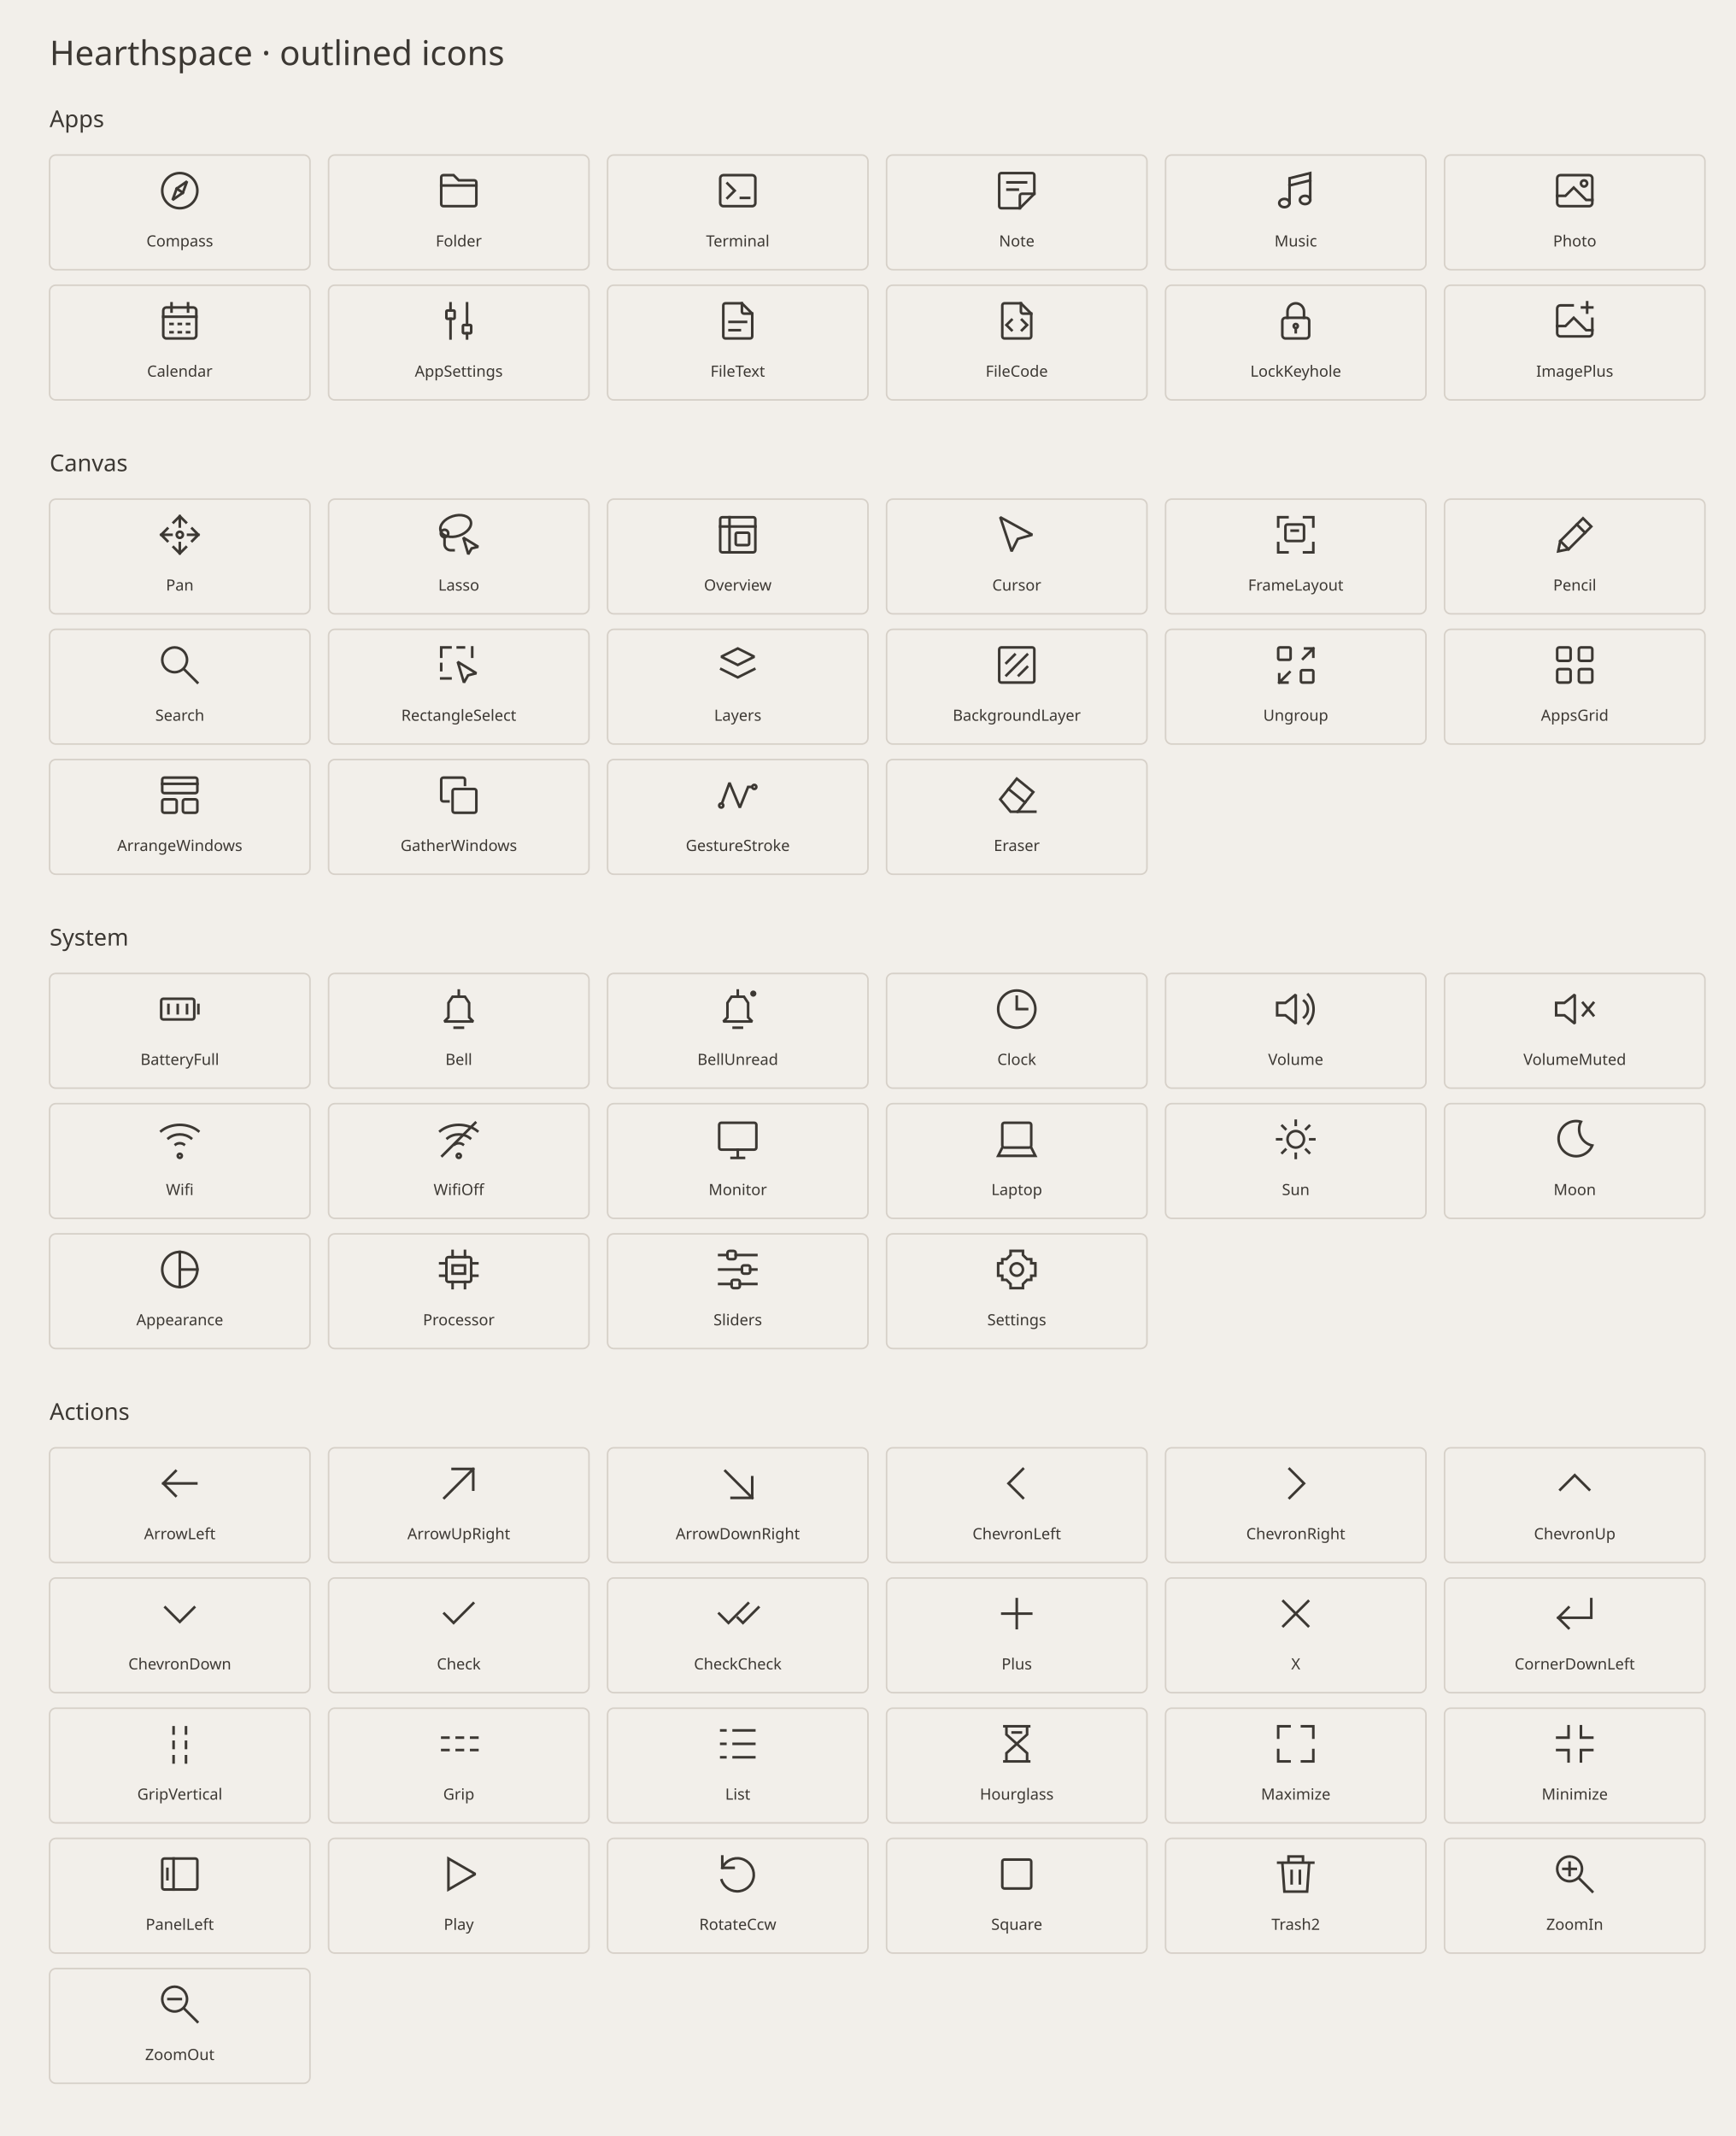
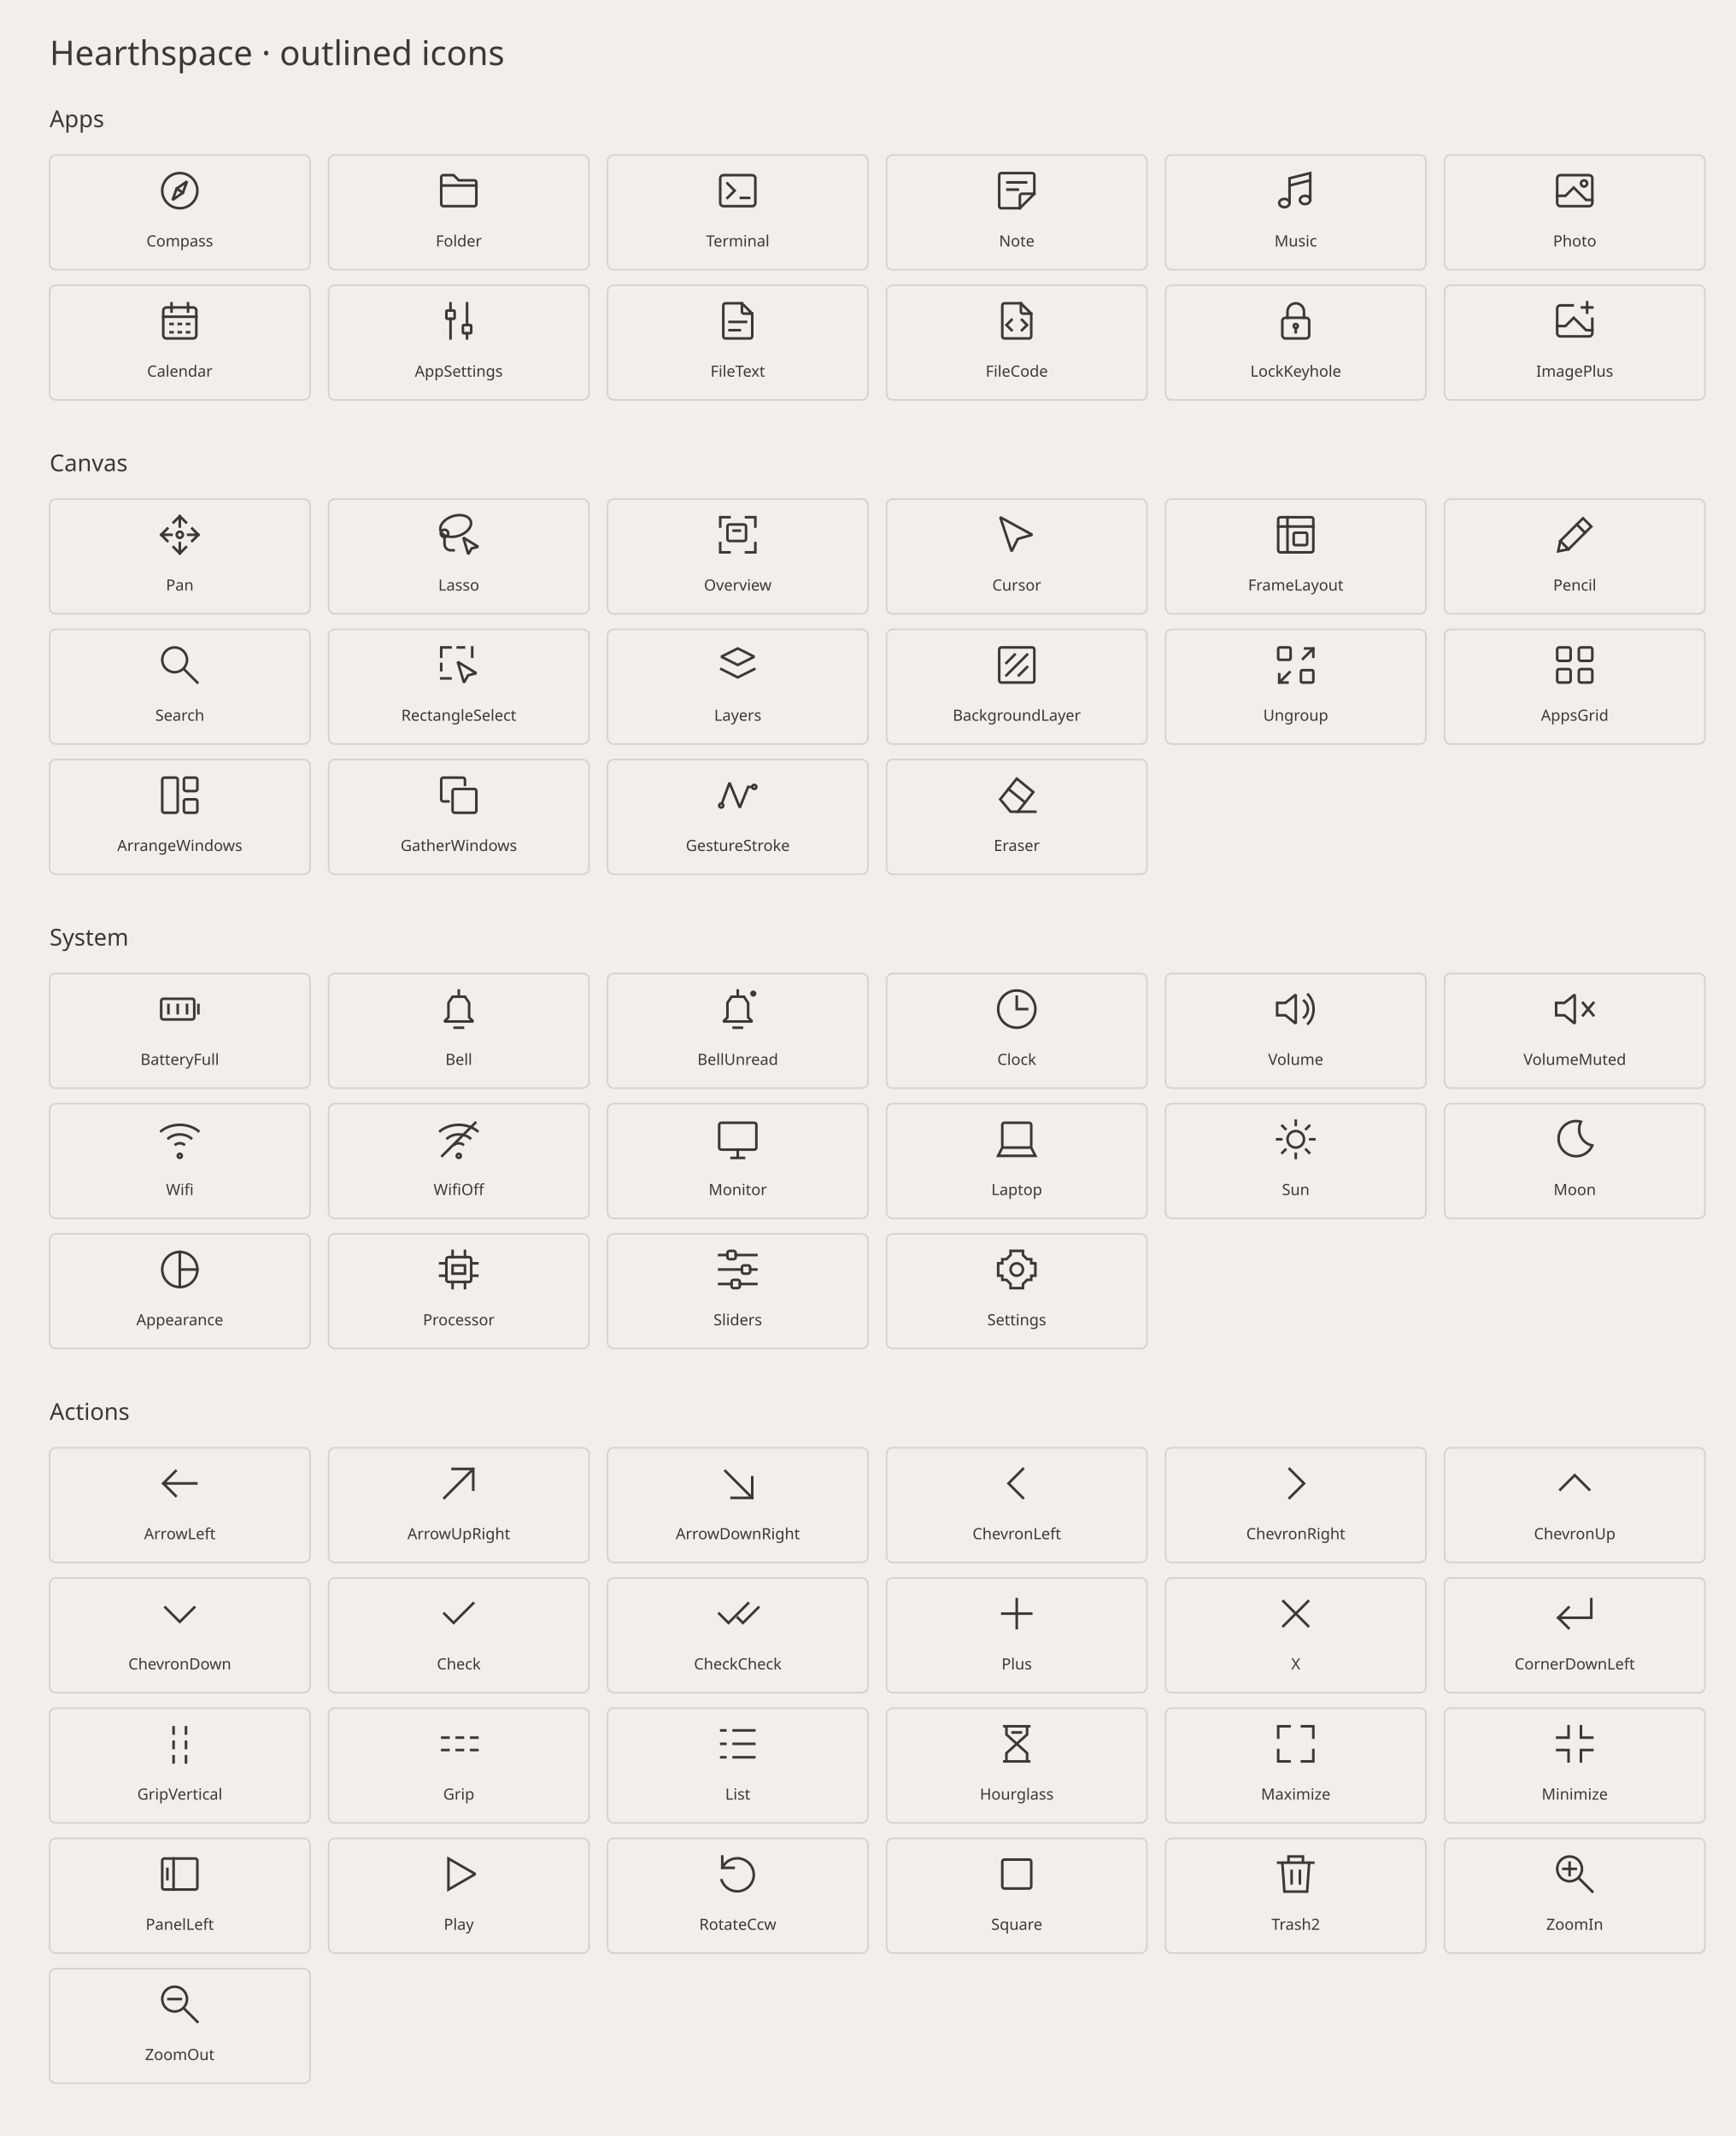
<svg xmlns="http://www.w3.org/2000/svg" viewBox="0 0 1120 1378" fill="#3c3833" color="#3c3833" font-family="system-ui,sans-serif" role="img" aria-label="Hearthspace custom outlined icon set">
  <rect width="1120" height="1378" fill="#f2efea" />
  <text x="32" y="42" font-size="22" font-weight="500">Hearthspace · outlined icons</text>
  <text x="32" y="82" font-size="15" font-weight="500">Apps</text>
  <g transform="translate(32,100)">
    <rect width="168" height="74" rx="4" fill="none" stroke="#d6d0c8" />
    <svg width="32" height="32" viewBox="0 0 24 24" fill="none" stroke="currentColor" stroke-width="1.25" stroke-linecap="square" stroke-linejoin="miter" stroke-miterlimit="2" aria-hidden="true" focusable="false" x="68" y="7" data-icon="Compass">
      <circle cx="12" cy="12" r="8.5" />
      <path d="m15.5 7.5-2 5.5-5 3.5 2-5.5Z" />
      <path d="m10.5 11 3 2" />
    </svg>
    <text x="84" y="59" text-anchor="middle" font-size="10">Compass</text>
  </g>
  <g transform="translate(212,100)">
    <rect width="168" height="74" rx="4" fill="none" stroke="#d6d0c8" />
    <svg width="32" height="32" viewBox="0 0 24 24" fill="none" stroke="currentColor" stroke-width="1.25" stroke-linecap="square" stroke-linejoin="miter" stroke-miterlimit="2" aria-hidden="true" focusable="false" x="68" y="7" data-icon="Folder">
      <path d="M3.5 9.5v-4a1 1 0 0 1 1-1h5l2.5 2.5h7.5a1 1 0 0 1 1 1v10.5a1 1 0 0 1-1 1h-15a1 1 0 0 1-1-1Z" />
      <path d="M3.5 9.5h17" />
    </svg>
    <text x="84" y="59" text-anchor="middle" font-size="10">Folder</text>
  </g>
  <g transform="translate(392,100)">
    <rect width="168" height="74" rx="4" fill="none" stroke="#d6d0c8" />
    <svg width="32" height="32" viewBox="0 0 24 24" fill="none" stroke="currentColor" stroke-width="1.25" stroke-linecap="square" stroke-linejoin="miter" stroke-miterlimit="2" aria-hidden="true" focusable="false" x="68" y="7" data-icon="Terminal">
      <rect x="3.5" y="4.5" width="17" height="15" rx="1.5" />
      <path d="m7 8.5 3.5 3.5L7 15.5m6.5 0h4" />
    </svg>
    <text x="84" y="59" text-anchor="middle" font-size="10">Terminal</text>
  </g>
  <g transform="translate(572,100)">
    <rect width="168" height="74" rx="4" fill="none" stroke="#d6d0c8" />
    <svg width="32" height="32" viewBox="0 0 24 24" fill="none" stroke="currentColor" stroke-width="1.25" stroke-linecap="square" stroke-linejoin="miter" stroke-miterlimit="2" aria-hidden="true" focusable="false" x="68" y="7" data-icon="Note">
      <path d="M4.5 3.5h15a1 1 0 0 1 1 1v9l-7 7h-9a1 1 0 0 1-1-1v-15a1 1 0 0 1 1-1Z" />
      <path d="M13.5 20.5v-6a1 1 0 0 1 1-1h6M7.5 8h9m-9 3.5h5" />
    </svg>
    <text x="84" y="59" text-anchor="middle" font-size="10">Note</text>
  </g>
  <g transform="translate(752,100)">
    <rect width="168" height="74" rx="4" fill="none" stroke="#d6d0c8" />
    <svg width="32" height="32" viewBox="0 0 24 24" fill="none" stroke="currentColor" stroke-width="1.25" stroke-linecap="square" stroke-linejoin="miter" stroke-miterlimit="2" aria-hidden="true" focusable="false" x="68" y="7" data-icon="Music">
      <path d="M9 18V6l10-2.5v13M9 9.5 19 7" />
      <ellipse cx="6.5" cy="18" rx="2.5" ry="2" />
      <ellipse cx="16.5" cy="16.5" rx="2.5" ry="2" />
    </svg>
    <text x="84" y="59" text-anchor="middle" font-size="10">Music</text>
  </g>
  <g transform="translate(932,100)">
    <rect width="168" height="74" rx="4" fill="none" stroke="#d6d0c8" />
    <svg width="32" height="32" viewBox="0 0 24 24" fill="none" stroke="currentColor" stroke-width="1.25" stroke-linecap="square" stroke-linejoin="miter" stroke-miterlimit="2" aria-hidden="true" focusable="false" x="68" y="7" data-icon="Photo">
      <rect x="3.5" y="4.5" width="17" height="15" rx="1.5" />
      <path d="M3.5 14.5h4l4-4 6 6h3" />
      <circle cx="16.5" cy="8.5" r="1.5" />
    </svg>
    <text x="84" y="59" text-anchor="middle" font-size="10">Photo</text>
  </g>
  <g transform="translate(32,184)">
    <rect width="168" height="74" rx="4" fill="none" stroke="#d6d0c8" />
    <svg width="32" height="32" viewBox="0 0 24 24" fill="none" stroke="currentColor" stroke-width="1.25" stroke-linecap="square" stroke-linejoin="miter" stroke-miterlimit="2" aria-hidden="true" focusable="false" x="68" y="7" data-icon="Calendar">
      <rect x="4" y="5.5" width="16" height="15" rx="1.5" />
      <path d="M8 3.5v4m8-4v4M4 10h16" />
      <path d="M7.5 13.5h1m3 0h1m3 0h1m-9 4h1m3 0h1m3 0h1" />
    </svg>
    <text x="84" y="59" text-anchor="middle" font-size="10">Calendar</text>
  </g>
  <g transform="translate(212,184)">
    <rect width="168" height="74" rx="4" fill="none" stroke="#d6d0c8" />
    <svg width="32" height="32" viewBox="0 0 24 24" fill="none" stroke="currentColor" stroke-width="1.25" stroke-linecap="square" stroke-linejoin="miter" stroke-miterlimit="2" aria-hidden="true" focusable="false" x="68" y="7" data-icon="AppSettings">
      <path d="M8 3.5V7m0 4v9.5M16 3.5V14m0 4v2.5" />
      <rect x="6" y="7" width="4" height="4" rx="0.5" />
      <rect x="14" y="14" width="4" height="4" rx="0.5" />
    </svg>
    <text x="84" y="59" text-anchor="middle" font-size="10">AppSettings</text>
  </g>
  <g transform="translate(392,184)">
    <rect width="168" height="74" rx="4" fill="none" stroke="#d6d0c8" />
    <svg width="32" height="32" viewBox="0 0 24 24" fill="none" stroke="currentColor" stroke-width="1.25" stroke-linecap="square" stroke-linejoin="miter" stroke-miterlimit="2" aria-hidden="true" focusable="false" x="68" y="7" data-icon="FileText">
      <path d="M6 3.5h8l5 5v11a1 1 0 0 1-1 1H6a1 1 0 0 1-1-1v-15a1 1 0 0 1 1-1Z" />
      <path d="M14 3.5v4a1 1 0 0 0 1 1h4M8 12.5h8m-8 4h5" />
    </svg>
    <text x="84" y="59" text-anchor="middle" font-size="10">FileText</text>
  </g>
  <g transform="translate(572,184)">
    <rect width="168" height="74" rx="4" fill="none" stroke="#d6d0c8" />
    <svg width="32" height="32" viewBox="0 0 24 24" fill="none" stroke="currentColor" stroke-width="1.25" stroke-linecap="square" stroke-linejoin="miter" stroke-miterlimit="2" aria-hidden="true" focusable="false" x="68" y="7" data-icon="FileCode">
      <path d="M6 3.5h8l5 5v11a1 1 0 0 1-1 1H6a1 1 0 0 1-1-1v-15a1 1 0 0 1 1-1Z" />
      <path d="M14 3.5v4a1 1 0 0 0 1 1h4m-9.5 3L7 14l2.5 2.5m5-5L17 14l-2.5 2.5" />
    </svg>
    <text x="84" y="59" text-anchor="middle" font-size="10">FileCode</text>
  </g>
  <g transform="translate(752,184)">
    <rect width="168" height="74" rx="4" fill="none" stroke="#d6d0c8" />
    <svg width="32" height="32" viewBox="0 0 24 24" fill="none" stroke="currentColor" stroke-width="1.25" stroke-linecap="square" stroke-linejoin="miter" stroke-miterlimit="2" aria-hidden="true" focusable="false" x="68" y="7" data-icon="LockKeyhole">
      <rect x="5.5" y="10.5" width="13" height="10" rx="1.5" />
      <path d="M8 10.5v-3a4 4 0 0 1 8 0v3" />
      <circle cx="12" cy="14.5" r="1" />
      <path d="M12 15.5v2" />
    </svg>
    <text x="84" y="59" text-anchor="middle" font-size="10">LockKeyhole</text>
  </g>
  <g transform="translate(932,184)">
    <rect width="168" height="74" rx="4" fill="none" stroke="#d6d0c8" />
    <svg width="32" height="32" viewBox="0 0 24 24" fill="none" stroke="currentColor" stroke-width="1.25" stroke-linecap="square" stroke-linejoin="miter" stroke-miterlimit="2" aria-hidden="true" focusable="false" x="68" y="7" data-icon="ImagePlus">
      <path d="M11 4.5H5A1.5 1.5 0 0 0 3.5 6v12A1.5 1.5 0 0 0 5 19.5h14a1.5 1.5 0 0 0 1.5-1.5v-7" />
      <path d="M3.5 14.5h4l4-4 6 6h3M18 3v5m-2.5-2.5h5" />
    </svg>
    <text x="84" y="59" text-anchor="middle" font-size="10">ImagePlus</text>
  </g>
  <text x="32" y="304" font-size="15" font-weight="500">Canvas</text>
  <g transform="translate(32,322)">
    <rect width="168" height="74" rx="4" fill="none" stroke="#d6d0c8" />
    <svg width="32" height="32" viewBox="0 0 24 24" fill="none" stroke="currentColor" stroke-width="1.25" stroke-linecap="square" stroke-linejoin="miter" stroke-miterlimit="2" aria-hidden="true" focusable="false" x="68" y="7" data-icon="pan-canvas">
      <path d="M12 3v5M9 6l3-3 3 3M12 16v5m-3-3 3 3 3-3M3 12h5m-2-3-3 3 3 3m10-3h5m-3-3 3 3-3 3" />
      <circle cx="12" cy="12" r="1.5" />
    </svg>
    <text x="84" y="59" text-anchor="middle" font-size="10">Pan</text>
  </g>
  <g transform="translate(212,322)">
    <rect width="168" height="74" rx="4" fill="none" stroke="#d6d0c8" />
    <svg width="32" height="32" viewBox="0 0 24 24" fill="none" stroke="currentColor" stroke-width="1.25" stroke-linecap="square" stroke-linejoin="miter" stroke-miterlimit="2" aria-hidden="true" focusable="false" x="68" y="7" data-icon="freeform-selection">
      <ellipse cx="10.5" cy="7.75" rx="7.65" ry="4.95" transform="rotate(-18 10.5 7.75)" />
      <circle cx="5.1" cy="11.35" r="1.8" />
      <path d="M5.1 13.15v3.35a3 3 0 0 0 3 3h1.4" />
      <path d="m14.2 13.4 7.2 4.4-3.2.8-1.6 2.8Z" />
    </svg>
    <text x="84" y="59" text-anchor="middle" font-size="10">Lasso</text>
  </g>
  <g transform="translate(392,322)">
    <rect width="168" height="74" rx="4" fill="none" stroke="#d6d0c8" />
    <svg width="32" height="32" viewBox="0 0 24 24" fill="none" stroke="currentColor" stroke-width="1.25" stroke-linecap="square" stroke-linejoin="miter" stroke-miterlimit="2" aria-hidden="true" focusable="false" x="68" y="7" data-icon="canvas-overview">
+       <path d="M3.5 8V3.5H8m8 0h4.5V8m0 8v4.5H16m-8 0H3.5V16" />
+       <rect x="7" y="7" width="9" height="8" rx="1" />
+       <path d="M10 10h3" />
+     </svg>
+     <text x="84" y="59" text-anchor="middle" font-size="10">Overview</text>
+   </g>
+   <g transform="translate(572,322)">
+     <rect width="168" height="74" rx="4" fill="none" stroke="#d6d0c8" />
+     <svg width="32" height="32" viewBox="0 0 24 24" fill="none" stroke="currentColor" stroke-width="1.25" stroke-linecap="square" stroke-linejoin="miter" stroke-miterlimit="2" aria-hidden="true" focusable="false" x="68" y="7" data-icon="desktop-cursor">
+       <path d="M4 3.5 19.5 12l-7 2-3 6Z" />
+     </svg>
+     <text x="84" y="59" text-anchor="middle" font-size="10">Cursor</text>
+   </g>
+   <g transform="translate(752,322)">
+     <rect width="168" height="74" rx="4" fill="none" stroke="#d6d0c8" />
+     <svg width="32" height="32" viewBox="0 0 24 24" fill="none" stroke="currentColor" stroke-width="1.25" stroke-linecap="square" stroke-linejoin="miter" stroke-miterlimit="2" aria-hidden="true" focusable="false" x="68" y="7" data-icon="change-layout">
      <rect x="3.5" y="3.5" width="17" height="17" rx="1" />
      <path d="M8 3.5v17M3.5 8h17" />
      <rect x="11" y="11" width="6.5" height="6" rx="0.75" />
-     </svg>
-     <text x="84" y="59" text-anchor="middle" font-size="10">Overview</text>
-   </g>
-   <g transform="translate(572,322)">
-     <rect width="168" height="74" rx="4" fill="none" stroke="#d6d0c8" />
-     <svg width="32" height="32" viewBox="0 0 24 24" fill="none" stroke="currentColor" stroke-width="1.25" stroke-linecap="square" stroke-linejoin="miter" stroke-miterlimit="2" aria-hidden="true" focusable="false" x="68" y="7" data-icon="desktop-cursor">
-       <path d="M4 3.5 19.5 12l-7 2-3 6Z" />
-     </svg>
-     <text x="84" y="59" text-anchor="middle" font-size="10">Cursor</text>
-   </g>
-   <g transform="translate(752,322)">
-     <rect width="168" height="74" rx="4" fill="none" stroke="#d6d0c8" />
-     <svg width="32" height="32" viewBox="0 0 24 24" fill="none" stroke="currentColor" stroke-width="1.25" stroke-linecap="square" stroke-linejoin="miter" stroke-miterlimit="2" aria-hidden="true" focusable="false" x="68" y="7" data-icon="change-layout">
-       <path d="M3.5 8V3.5H8m8 0h4.5V8m0 8v4.5H16m-8 0H3.5V16" />
-       <rect x="7" y="7" width="9" height="8" rx="1" />
-       <path d="M10 10h3" />
    </svg>
    <text x="84" y="59" text-anchor="middle" font-size="10">FrameLayout</text>
  </g>
  <g transform="translate(932,322)">
    <rect width="168" height="74" rx="4" fill="none" stroke="#d6d0c8" />
    <svg width="32" height="32" viewBox="0 0 24 24" fill="none" stroke="currentColor" stroke-width="1.25" stroke-linecap="square" stroke-linejoin="miter" stroke-miterlimit="2" aria-hidden="true" focusable="false" x="68" y="7" data-icon="draw">
      <path d="m4 20 1-5L16 4l4 4L9 19Z" />
      <path d="m13 7 4 4M5 15l4 4" />
    </svg>
    <text x="84" y="59" text-anchor="middle" font-size="10">Pencil</text>
  </g>
  <g transform="translate(32,406)">
    <rect width="168" height="74" rx="4" fill="none" stroke="#d6d0c8" />
    <svg width="32" height="32" viewBox="0 0 24 24" fill="none" stroke="currentColor" stroke-width="1.25" stroke-linecap="square" stroke-linejoin="miter" stroke-miterlimit="2" aria-hidden="true" focusable="false" x="68" y="7" data-icon="search-canvas">
      <circle cx="9.5" cy="9.5" r="6" />
      <path d="m14 14 6.5 6.5" />
    </svg>
    <text x="84" y="59" text-anchor="middle" font-size="10">Search</text>
  </g>
  <g transform="translate(212,406)">
    <rect width="168" height="74" rx="4" fill="none" stroke="#d6d0c8" />
    <svg width="32" height="32" viewBox="0 0 24 24" fill="none" stroke="currentColor" stroke-width="1.25" stroke-linecap="square" stroke-linejoin="miter" stroke-miterlimit="2" aria-hidden="true" focusable="false" x="68" y="7" data-icon="rectangle-selection">
      <path d="M3.5 8V3.5H8m3.5 0h3m4 0V8M3.5 11.5v3m0 4H8" />
      <path d="m11.5 10.5 9 5.5-4 1-2 3.5Z" />
    </svg>
    <text x="84" y="59" text-anchor="middle" font-size="10">RectangleSelect</text>
  </g>
  <g transform="translate(392,406)">
    <rect width="168" height="74" rx="4" fill="none" stroke="#d6d0c8" />
    <svg width="32" height="32" viewBox="0 0 24 24" fill="none" stroke="currentColor" stroke-width="1.25" stroke-linecap="square" stroke-linejoin="miter" stroke-miterlimit="2" aria-hidden="true" focusable="false" x="68" y="7" data-icon="canvas-layers">
      <path d="m4 8 8-4 8 4-8 4Z" />
      <path d="m4 14 8 4 8-4" />
    </svg>
    <text x="84" y="59" text-anchor="middle" font-size="10">Layers</text>
  </g>
  <g transform="translate(572,406)">
    <rect width="168" height="74" rx="4" fill="none" stroke="#d6d0c8" />
    <svg width="32" height="32" viewBox="0 0 24 24" fill="none" stroke="currentColor" stroke-width="1.25" stroke-linecap="square" stroke-linejoin="miter" stroke-miterlimit="2" aria-hidden="true" focusable="false" x="68" y="7" data-icon="canvas-background">
      <rect x="3.5" y="3.5" width="17" height="17" rx="1" />
      <path d="m7 11 4-4m-4 10L17 7m-4 10 4-4" />
    </svg>
    <text x="84" y="59" text-anchor="middle" font-size="10">BackgroundLayer</text>
  </g>
  <g transform="translate(752,406)">
    <rect width="168" height="74" rx="4" fill="none" stroke="#d6d0c8" />
    <svg width="32" height="32" viewBox="0 0 24 24" fill="none" stroke="currentColor" stroke-width="1.25" stroke-linecap="square" stroke-linejoin="miter" stroke-miterlimit="2" aria-hidden="true" focusable="false" x="68" y="7" data-icon="ungroup">
      <rect x="3.5" y="3.5" width="6" height="6" rx="0.75" />
      <rect x="14.5" y="14.5" width="6" height="6" rx="0.75" />
      <path d="M4 16.5v4h4m-4 0 5-5M16.5 4h4v4m0-4-5 5" />
    </svg>
    <text x="84" y="59" text-anchor="middle" font-size="10">Ungroup</text>
  </g>
  <g transform="translate(932,406)">
    <rect width="168" height="74" rx="4" fill="none" stroke="#d6d0c8" />
    <svg width="32" height="32" viewBox="0 0 24 24" fill="none" stroke="currentColor" stroke-width="1.25" stroke-linecap="square" stroke-linejoin="miter" stroke-miterlimit="2" aria-hidden="true" focusable="false" x="68" y="7" data-icon="applications">
      <rect x="3.5" y="3.5" width="6.5" height="6.5" rx="1" />
      <rect x="14" y="3.5" width="6.5" height="6.5" rx="1" />
      <rect x="3.5" y="14" width="6.5" height="6.5" rx="1" />
      <rect x="14" y="14" width="6.5" height="6.5" rx="1" />
    </svg>
    <text x="84" y="59" text-anchor="middle" font-size="10">AppsGrid</text>
  </g>
  <g transform="translate(32,490)">
    <rect width="168" height="74" rx="4" fill="none" stroke="#d6d0c8" />
    <svg width="32" height="32" viewBox="0 0 24 24" fill="none" stroke="currentColor" stroke-width="1.25" stroke-linecap="square" stroke-linejoin="miter" stroke-miterlimit="2" aria-hidden="true" focusable="false" x="68" y="7" data-icon="arrange-windows">
-       <rect x="3.5" y="3.5" width="17" height="7.5" rx="1" />
-       <path d="M3.5 6.5h17" />
-       <rect x="3.5" y="14" width="7" height="6.5" rx="1" />
-       <rect x="13.5" y="14" width="7" height="6.5" rx="1" />
+       <rect x="3.5" y="3.5" width="7.5" height="17" rx="1" />
+       <rect x="14" y="3.5" width="6.5" height="6.5" rx="1" />
+       <rect x="14" y="14" width="6.5" height="6.5" rx="1" />
    </svg>
    <text x="84" y="59" text-anchor="middle" font-size="10">ArrangeWindows</text>
  </g>
  <g transform="translate(212,490)">
    <rect width="168" height="74" rx="4" fill="none" stroke="#d6d0c8" />
    <svg width="32" height="32" viewBox="0 0 24 24" fill="none" stroke="currentColor" stroke-width="1.25" stroke-linecap="square" stroke-linejoin="miter" stroke-miterlimit="2" aria-hidden="true" focusable="false" x="68" y="7" data-icon="gather-windows">
      <path d="M7 15H4.5a1 1 0 0 1-1-1V4.5a1 1 0 0 1 1-1H14a1 1 0 0 1 1 1V7" />
      <rect x="9" y="9" width="11.5" height="11.5" rx="1" />
    </svg>
    <text x="84" y="59" text-anchor="middle" font-size="10">GatherWindows</text>
  </g>
  <g transform="translate(392,490)">
    <rect width="168" height="74" rx="4" fill="none" stroke="#d6d0c8" />
    <svg width="32" height="32" viewBox="0 0 24 24" fill="none" stroke="currentColor" stroke-width="1.25" stroke-linecap="square" stroke-linejoin="miter" stroke-miterlimit="2" aria-hidden="true" focusable="false" x="68" y="7" data-icon="gesture">
      <path d="M4.5 15.5 8 6l5 12 4-10h1.5" />
      <circle cx="4" cy="17" r="1" />
      <circle cx="20" cy="8" r="1" />
    </svg>
    <text x="84" y="59" text-anchor="middle" font-size="10">GestureStroke</text>
  </g>
  <g transform="translate(572,490)">
    <rect width="168" height="74" rx="4" fill="none" stroke="#d6d0c8" />
    <svg width="32" height="32" viewBox="0 0 24 24" fill="none" stroke="currentColor" stroke-width="1.25" stroke-linecap="square" stroke-linejoin="miter" stroke-miterlimit="2" aria-hidden="true" focusable="false" x="68" y="7" data-icon="eraser">
      <path d="m4 14 8-10 8 6.5-7.5 9.5H9Z" />
      <path d="m8 9 8 6.5M12.5 20H21" />
    </svg>
    <text x="84" y="59" text-anchor="middle" font-size="10">Eraser</text>
  </g>
  <text x="32" y="610" font-size="15" font-weight="500">System</text>
  <g transform="translate(32,628)">
    <rect width="168" height="74" rx="4" fill="none" stroke="#d6d0c8" />
    <svg width="32" height="32" viewBox="0 0 24 24" fill="none" stroke="currentColor" stroke-width="1.25" stroke-linecap="square" stroke-linejoin="miter" stroke-miterlimit="2" aria-hidden="true" focusable="false" x="68" y="7" data-icon="BatteryFull">
      <rect x="3" y="7" width="16" height="10" rx="1" />
      <path d="M21 10v4" />
      <path d="M6.5 10v4M11 10v4M15.5 10v4" />
    </svg>
    <text x="84" y="59" text-anchor="middle" font-size="10">BatteryFull</text>
  </g>
  <g transform="translate(212,628)">
    <rect width="168" height="74" rx="4" fill="none" stroke="#d6d0c8" />
    <svg width="32" height="32" viewBox="0 0 24 24" fill="none" stroke="currentColor" stroke-width="1.25" stroke-linecap="square" stroke-linejoin="miter" stroke-miterlimit="2" aria-hidden="true" focusable="false" x="68" y="7" data-icon="Bell">
      <path d="M7 16V9l2-3h6l2 3v7l2 2H5l2-2ZM12 3v3M10 21h4" />
    </svg>
    <text x="84" y="59" text-anchor="middle" font-size="10">Bell</text>
  </g>
  <g transform="translate(392,628)">
    <rect width="168" height="74" rx="4" fill="none" stroke="#d6d0c8" />
    <svg width="32" height="32" viewBox="0 0 24 24" fill="none" stroke="currentColor" stroke-width="1.25" stroke-linecap="square" stroke-linejoin="miter" stroke-miterlimit="2" aria-hidden="true" focusable="false" x="68" y="7" data-icon="BellUnread">
      <path d="M7 16V9l2-3h6l2 3v7l2 2H5l2-2ZM12 3v3M10 21h4" />
      <circle cx="19.5" cy="4.5" r="1.5" fill="currentColor" stroke="none" />
    </svg>
    <text x="84" y="59" text-anchor="middle" font-size="10">BellUnread</text>
  </g>
  <g transform="translate(572,628)">
    <rect width="168" height="74" rx="4" fill="none" stroke="#d6d0c8" />
    <svg width="32" height="32" viewBox="0 0 24 24" fill="none" stroke="currentColor" stroke-width="1.25" stroke-linecap="square" stroke-linejoin="miter" stroke-miterlimit="2" aria-hidden="true" focusable="false" x="68" y="7" data-icon="Clock">
      <circle cx="12" cy="12" r="9" />
      <path d="M12 6v6h5" />
    </svg>
    <text x="84" y="59" text-anchor="middle" font-size="10">Clock</text>
  </g>
  <g transform="translate(752,628)">
    <rect width="168" height="74" rx="4" fill="none" stroke="#d6d0c8" />
    <svg width="32" height="32" viewBox="0 0 24 24" fill="none" stroke="currentColor" stroke-width="1.25" stroke-linecap="square" stroke-linejoin="miter" stroke-miterlimit="2" aria-hidden="true" focusable="false" x="68" y="7" data-icon="Volume">
      <path d="M3 9h4l5-4v14l-5-4H3V9Z" />
      <path d="M16 8c2.5 2 2.5 6 0 8M18 5c3.5 3.7 3.5 10.3 0 14" />
    </svg>
    <text x="84" y="59" text-anchor="middle" font-size="10">Volume</text>
  </g>
  <g transform="translate(932,628)">
    <rect width="168" height="74" rx="4" fill="none" stroke="#d6d0c8" />
    <svg width="32" height="32" viewBox="0 0 24 24" fill="none" stroke="currentColor" stroke-width="1.25" stroke-linecap="square" stroke-linejoin="miter" stroke-miterlimit="2" aria-hidden="true" focusable="false" x="68" y="7" data-icon="VolumeMuted">
      <path d="M3 9h4l5-4v14l-5-4H3V9Z" />
      <path d="m16 9 5 6m0-6-5 6" />
    </svg>
    <text x="84" y="59" text-anchor="middle" font-size="10">VolumeMuted</text>
  </g>
  <g transform="translate(32,712)">
    <rect width="168" height="74" rx="4" fill="none" stroke="#d6d0c8" />
    <svg width="32" height="32" viewBox="0 0 24 24" fill="none" stroke="currentColor" stroke-width="1.25" stroke-linecap="square" stroke-linejoin="miter" stroke-miterlimit="2" aria-hidden="true" focusable="false" x="68" y="7" data-icon="Wifi">
      <path d="M3 8c5-4 13-4 18 0M6.5 11.5c3.1-2.5 7.9-2.5 11 0M10 14.5c1.1-.8 2.9-.8 4 0" />
      <circle cx="12" cy="20" r="1" />
    </svg>
    <text x="84" y="59" text-anchor="middle" font-size="10">Wifi</text>
  </g>
  <g transform="translate(212,712)">
    <rect width="168" height="74" rx="4" fill="none" stroke="#d6d0c8" />
    <svg width="32" height="32" viewBox="0 0 24 24" fill="none" stroke="currentColor" stroke-width="1.25" stroke-linecap="square" stroke-linejoin="miter" stroke-miterlimit="2" aria-hidden="true" focusable="false" x="68" y="7" data-icon="WifiOff">
      <path d="M3 8c5-4 13-4 18 0M6.5 11.5c3.1-2.5 7.9-2.5 11 0M10 14.5c1.1-.8 2.9-.8 4 0" />
      <circle cx="12" cy="20" r="1" />
      <path d="m4 20 16-16" />
    </svg>
    <text x="84" y="59" text-anchor="middle" font-size="10">WifiOff</text>
  </g>
  <g transform="translate(392,712)">
    <rect width="168" height="74" rx="4" fill="none" stroke="#d6d0c8" />
    <svg width="32" height="32" viewBox="0 0 24 24" fill="none" stroke="currentColor" stroke-width="1.25" stroke-linecap="square" stroke-linejoin="miter" stroke-miterlimit="2" aria-hidden="true" focusable="false" x="68" y="7" data-icon="Monitor">
      <rect x="3" y="4" width="18" height="13" rx="1" />
      <path d="M12 17v4M9 21h6" />
    </svg>
    <text x="84" y="59" text-anchor="middle" font-size="10">Monitor</text>
  </g>
  <g transform="translate(572,712)">
    <rect width="168" height="74" rx="4" fill="none" stroke="#d6d0c8" />
    <svg width="32" height="32" viewBox="0 0 24 24" fill="none" stroke="currentColor" stroke-width="1.25" stroke-linecap="square" stroke-linejoin="miter" stroke-miterlimit="2" aria-hidden="true" focusable="false" x="68" y="7" data-icon="Laptop">
      <rect x="5" y="4" width="14" height="12" rx="1" />
      <path d="m5 16-2 4h18l-2-4" />
    </svg>
    <text x="84" y="59" text-anchor="middle" font-size="10">Laptop</text>
  </g>
  <g transform="translate(752,712)">
    <rect width="168" height="74" rx="4" fill="none" stroke="#d6d0c8" />
    <svg width="32" height="32" viewBox="0 0 24 24" fill="none" stroke="currentColor" stroke-width="1.25" stroke-linecap="square" stroke-linejoin="miter" stroke-miterlimit="2" aria-hidden="true" focusable="false" x="68" y="7" data-icon="Sun">
      <circle cx="12" cy="12" r="4" />
      <path d="M12 3v2M12 19v2M3 12h2M19 12h2M5.5 5.5 7 7M17 17l1.5 1.5M5.5 18.5 7 17M17 7l1.5-1.5" />
    </svg>
    <text x="84" y="59" text-anchor="middle" font-size="10">Sun</text>
  </g>
  <g transform="translate(932,712)">
    <rect width="168" height="74" rx="4" fill="none" stroke="#d6d0c8" />
    <svg width="32" height="32" viewBox="0 0 24 24" fill="none" stroke="currentColor" stroke-width="1.25" stroke-linecap="square" stroke-linejoin="miter" stroke-miterlimit="2" aria-hidden="true" focusable="false" x="68" y="7" data-icon="Moon">
      <path d="M15 3.5A8.5 8.5 0 1 0 20.5 15A8 8 0 0 1 15 3.5Z" />
    </svg>
    <text x="84" y="59" text-anchor="middle" font-size="10">Moon</text>
  </g>
  <g transform="translate(32,796)">
    <rect width="168" height="74" rx="4" fill="none" stroke="#d6d0c8" />
    <svg width="32" height="32" viewBox="0 0 24 24" fill="none" stroke="currentColor" stroke-width="1.25" stroke-linecap="square" stroke-linejoin="miter" stroke-miterlimit="2" aria-hidden="true" focusable="false" x="68" y="7" data-icon="Appearance">
      <circle cx="12" cy="12" r="8.5" />
      <path d="M12 3.5v17M12 12h8.5" />
    </svg>
    <text x="84" y="59" text-anchor="middle" font-size="10">Appearance</text>
  </g>
  <g transform="translate(212,796)">
    <rect width="168" height="74" rx="4" fill="none" stroke="#d6d0c8" />
    <svg width="32" height="32" viewBox="0 0 24 24" fill="none" stroke="currentColor" stroke-width="1.25" stroke-linecap="square" stroke-linejoin="miter" stroke-miterlimit="2" aria-hidden="true" focusable="false" x="68" y="7" data-icon="Processor">
      <rect x="6" y="6" width="12" height="12" rx="1" />
      <path d="M9 3v3M15 3v3M9 18v3M15 18v3M3 9h3M3 15h3M18 9h3M18 15h3" />
      <rect x="9" y="10" width="6" height="4" />
    </svg>
    <text x="84" y="59" text-anchor="middle" font-size="10">Processor</text>
  </g>
  <g transform="translate(392,796)">
    <rect width="168" height="74" rx="4" fill="none" stroke="#d6d0c8" />
    <svg width="32" height="32" viewBox="0 0 24 24" fill="none" stroke="currentColor" stroke-width="1.25" stroke-linecap="square" stroke-linejoin="miter" stroke-miterlimit="2" aria-hidden="true" focusable="false" x="68" y="7" data-icon="Sliders">
      <path d="M3 5h4m4 0h10M3 12h11m4 0h3M3 19h6m4 0h8" />
      <rect x="7" y="3" width="4" height="4" rx="1" />
      <rect x="14" y="10" width="4" height="4" rx="1" />
      <rect x="9" y="17" width="4" height="4" rx="1" />
    </svg>
    <text x="84" y="59" text-anchor="middle" font-size="10">Sliders</text>
  </g>
  <g transform="translate(572,796)">
    <rect width="168" height="74" rx="4" fill="none" stroke="#d6d0c8" />
    <svg width="32" height="32" viewBox="0 0 24 24" fill="none" stroke="currentColor" stroke-width="1.25" stroke-linecap="square" stroke-linejoin="miter" stroke-miterlimit="2" aria-hidden="true" focusable="false" x="68" y="7" data-icon="Settings">
      <path d="M9 3h6v2l2 2h2v2h2v6h-2v2h-2l-2 2v2H9v-2l-2-2H5v-2H3V9h2V7h2l2-2V3Z" />
      <circle cx="12" cy="12" r="3" />
    </svg>
    <text x="84" y="59" text-anchor="middle" font-size="10">Settings</text>
  </g>
  <text x="32" y="916" font-size="15" font-weight="500">Actions</text>
  <g transform="translate(32,934)">
    <rect width="168" height="74" rx="4" fill="none" stroke="#d6d0c8" />
    <svg width="32" height="32" viewBox="0 0 24 24" fill="none" stroke="currentColor" stroke-width="1.25" stroke-linecap="square" stroke-linejoin="miter" stroke-miterlimit="2" aria-hidden="true" focusable="false" x="68" y="7" data-icon="arrow-left">
      <path d="M20 12H4m6-6-6 6 6 6" />
    </svg>
    <text x="84" y="59" text-anchor="middle" font-size="10">ArrowLeft</text>
  </g>
  <g transform="translate(212,934)">
    <rect width="168" height="74" rx="4" fill="none" stroke="#d6d0c8" />
    <svg width="32" height="32" viewBox="0 0 24 24" fill="none" stroke="currentColor" stroke-width="1.25" stroke-linecap="square" stroke-linejoin="miter" stroke-miterlimit="2" aria-hidden="true" focusable="false" x="68" y="7" data-icon="open">
      <path d="M5 19 19 5M9 5h10v10" />
    </svg>
    <text x="84" y="59" text-anchor="middle" font-size="10">ArrowUpRight</text>
  </g>
  <g transform="translate(392,934)">
    <rect width="168" height="74" rx="4" fill="none" stroke="#d6d0c8" />
    <svg width="32" height="32" viewBox="0 0 24 24" fill="none" stroke="currentColor" stroke-width="1.25" stroke-linecap="square" stroke-linejoin="miter" stroke-miterlimit="2" aria-hidden="true" focusable="false" x="68" y="7" data-icon="resize">
      <path d="m6 6 13 13M9 19h10V9" />
    </svg>
    <text x="84" y="59" text-anchor="middle" font-size="10">ArrowDownRight</text>
  </g>
  <g transform="translate(572,934)">
    <rect width="168" height="74" rx="4" fill="none" stroke="#d6d0c8" />
    <svg width="32" height="32" viewBox="0 0 24 24" fill="none" stroke="currentColor" stroke-width="1.25" stroke-linecap="square" stroke-linejoin="miter" stroke-miterlimit="2" aria-hidden="true" focusable="false" x="68" y="7" data-icon="previous">
      <path d="m15 5-7 7 7 7" />
    </svg>
    <text x="84" y="59" text-anchor="middle" font-size="10">ChevronLeft</text>
  </g>
  <g transform="translate(752,934)">
    <rect width="168" height="74" rx="4" fill="none" stroke="#d6d0c8" />
    <svg width="32" height="32" viewBox="0 0 24 24" fill="none" stroke="currentColor" stroke-width="1.25" stroke-linecap="square" stroke-linejoin="miter" stroke-miterlimit="2" aria-hidden="true" focusable="false" x="68" y="7" data-icon="next">
      <path d="m9 5 7 7-7 7" />
    </svg>
    <text x="84" y="59" text-anchor="middle" font-size="10">ChevronRight</text>
  </g>
  <g transform="translate(932,934)">
    <rect width="168" height="74" rx="4" fill="none" stroke="#d6d0c8" />
    <svg width="32" height="32" viewBox="0 0 24 24" fill="none" stroke="currentColor" stroke-width="1.25" stroke-linecap="square" stroke-linejoin="miter" stroke-miterlimit="2" aria-hidden="true" focusable="false" x="68" y="7" data-icon="expand-up">
      <path d="m5 15 7-7 7 7" />
    </svg>
    <text x="84" y="59" text-anchor="middle" font-size="10">ChevronUp</text>
  </g>
  <g transform="translate(32,1018)">
    <rect width="168" height="74" rx="4" fill="none" stroke="#d6d0c8" />
    <svg width="32" height="32" viewBox="0 0 24 24" fill="none" stroke="currentColor" stroke-width="1.25" stroke-linecap="square" stroke-linejoin="miter" stroke-miterlimit="2" aria-hidden="true" focusable="false" x="68" y="7" data-icon="expand-down">
      <path d="m5 9 7 7 7-7" />
    </svg>
    <text x="84" y="59" text-anchor="middle" font-size="10">ChevronDown</text>
  </g>
  <g transform="translate(212,1018)">
    <rect width="168" height="74" rx="4" fill="none" stroke="#d6d0c8" />
    <svg width="32" height="32" viewBox="0 0 24 24" fill="none" stroke="currentColor" stroke-width="1.25" stroke-linecap="square" stroke-linejoin="miter" stroke-miterlimit="2" aria-hidden="true" focusable="false" x="68" y="7" data-icon="check">
      <path d="m5 12 4.5 4.5L19 7" />
    </svg>
    <text x="84" y="59" text-anchor="middle" font-size="10">Check</text>
  </g>
  <g transform="translate(392,1018)">
    <rect width="168" height="74" rx="4" fill="none" stroke="#d6d0c8" />
    <svg width="32" height="32" viewBox="0 0 24 24" fill="none" stroke="currentColor" stroke-width="1.25" stroke-linecap="square" stroke-linejoin="miter" stroke-miterlimit="2" aria-hidden="true" focusable="false" x="68" y="7" data-icon="read-all">
      <path d="m3 12 4.5 4.5L17 7m-5 7 2.5 2.5L22 9" />
    </svg>
    <text x="84" y="59" text-anchor="middle" font-size="10">CheckCheck</text>
  </g>
  <g transform="translate(572,1018)">
    <rect width="168" height="74" rx="4" fill="none" stroke="#d6d0c8" />
    <svg width="32" height="32" viewBox="0 0 24 24" fill="none" stroke="currentColor" stroke-width="1.25" stroke-linecap="square" stroke-linejoin="miter" stroke-miterlimit="2" aria-hidden="true" focusable="false" x="68" y="7" data-icon="add">
      <path d="M5 12h14M12 5v14" />
    </svg>
    <text x="84" y="59" text-anchor="middle" font-size="10">Plus</text>
  </g>
  <g transform="translate(752,1018)">
    <rect width="168" height="74" rx="4" fill="none" stroke="#d6d0c8" />
    <svg width="32" height="32" viewBox="0 0 24 24" fill="none" stroke="currentColor" stroke-width="1.25" stroke-linecap="square" stroke-linejoin="miter" stroke-miterlimit="2" aria-hidden="true" focusable="false" x="68" y="7" data-icon="close">
      <path d="m6 6 12 12M6 18 18 6" />
    </svg>
    <text x="84" y="59" text-anchor="middle" font-size="10">X</text>
  </g>
  <g transform="translate(932,1018)">
    <rect width="168" height="74" rx="4" fill="none" stroke="#d6d0c8" />
    <svg width="32" height="32" viewBox="0 0 24 24" fill="none" stroke="currentColor" stroke-width="1.25" stroke-linecap="square" stroke-linejoin="miter" stroke-miterlimit="2" aria-hidden="true" focusable="false" x="68" y="7" data-icon="enter">
      <path d="M20 5v9H4m5-5-5 5 5 5" />
    </svg>
    <text x="84" y="59" text-anchor="middle" font-size="10">CornerDownLeft</text>
  </g>
  <g transform="translate(32,1102)">
    <rect width="168" height="74" rx="4" fill="none" stroke="#d6d0c8" />
    <svg width="32" height="32" viewBox="0 0 24 24" fill="none" stroke="currentColor" stroke-width="1.25" stroke-linecap="square" stroke-linejoin="miter" stroke-miterlimit="2" aria-hidden="true" focusable="false" x="68" y="7" data-icon="reorder">
      <path d="M9 4v3m6-3v3m-6 4v3m6-3v3m-6 4v3m6-3v3" />
    </svg>
    <text x="84" y="59" text-anchor="middle" font-size="10">GripVertical</text>
  </g>
  <g transform="translate(212,1102)">
    <rect width="168" height="74" rx="4" fill="none" stroke="#d6d0c8" />
    <svg width="32" height="32" viewBox="0 0 24 24" fill="none" stroke="currentColor" stroke-width="1.25" stroke-linecap="square" stroke-linejoin="miter" stroke-miterlimit="2" aria-hidden="true" focusable="false" x="68" y="7" data-icon="move-group">
      <path d="M4 9h3m4 0h3m4 0h3M4 15h3m4 0h3m4 0h3" />
    </svg>
    <text x="84" y="59" text-anchor="middle" font-size="10">Grip</text>
  </g>
  <g transform="translate(392,1102)">
    <rect width="168" height="74" rx="4" fill="none" stroke="#d6d0c8" />
    <svg width="32" height="32" viewBox="0 0 24 24" fill="none" stroke="currentColor" stroke-width="1.25" stroke-linecap="square" stroke-linejoin="miter" stroke-miterlimit="2" aria-hidden="true" focusable="false" x="68" y="7" data-icon="list">
      <path d="M4 5.5h2m4 0h10M4 12h2m4 0h10M4 18.5h2m4 0h10" />
    </svg>
    <text x="84" y="59" text-anchor="middle" font-size="10">List</text>
  </g>
  <g transform="translate(572,1102)">
    <rect width="168" height="74" rx="4" fill="none" stroke="#d6d0c8" />
    <svg width="32" height="32" viewBox="0 0 24 24" fill="none" stroke="currentColor" stroke-width="1.25" stroke-linecap="square" stroke-linejoin="miter" stroke-miterlimit="2" aria-hidden="true" focusable="false" x="68" y="7" data-icon="processing">
      <path d="M6 3.5h12m-12 17h12M7 3.5v4l5 4.5-5 4.5v4m10-17v4L12 12l5 4.5v4" />
      <path d="M10 6.5h4" />
    </svg>
    <text x="84" y="59" text-anchor="middle" font-size="10">Hourglass</text>
  </g>
  <g transform="translate(752,1102)">
    <rect width="168" height="74" rx="4" fill="none" stroke="#d6d0c8" />
    <svg width="32" height="32" viewBox="0 0 24 24" fill="none" stroke="currentColor" stroke-width="1.25" stroke-linecap="square" stroke-linejoin="miter" stroke-miterlimit="2" aria-hidden="true" focusable="false" x="68" y="7" data-icon="focus-window">
      <path d="M3.5 9v-5.5H9m6 0h5.5V9m0 6v5.5H15m-6 0H3.5V15" />
    </svg>
    <text x="84" y="59" text-anchor="middle" font-size="10">Maximize</text>
  </g>
  <g transform="translate(932,1102)">
    <rect width="168" height="74" rx="4" fill="none" stroke="#d6d0c8" />
    <svg width="32" height="32" viewBox="0 0 24 24" fill="none" stroke="currentColor" stroke-width="1.25" stroke-linecap="square" stroke-linejoin="miter" stroke-miterlimit="2" aria-hidden="true" focusable="false" x="68" y="7" data-icon="restore-window">
      <path d="M3.5 9H9V3.5m6 0V9h5.5m0 6H15v5.5m-6 0V15H3.5" />
    </svg>
    <text x="84" y="59" text-anchor="middle" font-size="10">Minimize</text>
  </g>
  <g transform="translate(32,1186)">
    <rect width="168" height="74" rx="4" fill="none" stroke="#d6d0c8" />
    <svg width="32" height="32" viewBox="0 0 24 24" fill="none" stroke="currentColor" stroke-width="1.25" stroke-linecap="square" stroke-linejoin="miter" stroke-miterlimit="2" aria-hidden="true" focusable="false" x="68" y="7" data-icon="sidebar">
      <rect x="3.5" y="4.5" width="17" height="15" rx="1" />
      <path d="M9 4.5v15m-3-10v5" />
    </svg>
    <text x="84" y="59" text-anchor="middle" font-size="10">PanelLeft</text>
  </g>
  <g transform="translate(212,1186)">
    <rect width="168" height="74" rx="4" fill="none" stroke="#d6d0c8" />
    <svg width="32" height="32" viewBox="0 0 24 24" fill="none" stroke="currentColor" stroke-width="1.25" stroke-linecap="square" stroke-linejoin="miter" stroke-miterlimit="2" aria-hidden="true" focusable="false" x="68" y="7" data-icon="play">
      <path d="M7 4.5 20 12 7 19.5Z" />
    </svg>
    <text x="84" y="59" text-anchor="middle" font-size="10">Play</text>
  </g>
  <g transform="translate(392,1186)">
    <rect width="168" height="74" rx="4" fill="none" stroke="#d6d0c8" />
    <svg width="32" height="32" viewBox="0 0 24 24" fill="none" stroke="currentColor" stroke-width="1.25" stroke-linecap="square" stroke-linejoin="miter" stroke-miterlimit="2" aria-hidden="true" focusable="false" x="68" y="7" data-icon="reset">
      <path d="M4.5 9a8 8 0 1 1-.3 6M4.5 3.5V9H10" />
    </svg>
    <text x="84" y="59" text-anchor="middle" font-size="10">RotateCcw</text>
  </g>
  <g transform="translate(572,1186)">
    <rect width="168" height="74" rx="4" fill="none" stroke="#d6d0c8" />
    <svg width="32" height="32" viewBox="0 0 24 24" fill="none" stroke="currentColor" stroke-width="1.25" stroke-linecap="square" stroke-linejoin="miter" stroke-miterlimit="2" aria-hidden="true" focusable="false" x="68" y="7" data-icon="compact">
      <rect x="5" y="5" width="14" height="14" rx="1" />
    </svg>
    <text x="84" y="59" text-anchor="middle" font-size="10">Square</text>
  </g>
  <g transform="translate(752,1186)">
    <rect width="168" height="74" rx="4" fill="none" stroke="#d6d0c8" />
    <svg width="32" height="32" viewBox="0 0 24 24" fill="none" stroke="currentColor" stroke-width="1.25" stroke-linecap="square" stroke-linejoin="miter" stroke-miterlimit="2" aria-hidden="true" focusable="false" x="68" y="7" data-icon="remove">
      <path d="M3.5 6.5h17M8.5 6.5v-3h7v3M5.5 6.5l1 14h11l1-14M10 10.5v6m4-6v6" />
    </svg>
    <text x="84" y="59" text-anchor="middle" font-size="10">Trash2</text>
  </g>
  <g transform="translate(932,1186)">
    <rect width="168" height="74" rx="4" fill="none" stroke="#d6d0c8" />
    <svg width="32" height="32" viewBox="0 0 24 24" fill="none" stroke="currentColor" stroke-width="1.25" stroke-linecap="square" stroke-linejoin="miter" stroke-miterlimit="2" aria-hidden="true" focusable="false" x="68" y="7" data-icon="zoom-in">
      <circle cx="9.5" cy="9.5" r="6" />
      <path d="m14 14 6.5 6.5" />
      <path d="M6.5 9.5h6m-3-3v6" />
    </svg>
    <text x="84" y="59" text-anchor="middle" font-size="10">ZoomIn</text>
  </g>
  <g transform="translate(32,1270)">
    <rect width="168" height="74" rx="4" fill="none" stroke="#d6d0c8" />
    <svg width="32" height="32" viewBox="0 0 24 24" fill="none" stroke="currentColor" stroke-width="1.25" stroke-linecap="square" stroke-linejoin="miter" stroke-miterlimit="2" aria-hidden="true" focusable="false" x="68" y="7" data-icon="zoom-out">
      <circle cx="9.5" cy="9.5" r="6" />
      <path d="m14 14 6.5 6.5" />
      <path d="M6.5 9.5h6" />
    </svg>
    <text x="84" y="59" text-anchor="middle" font-size="10">ZoomOut</text>
  </g>
</svg>
